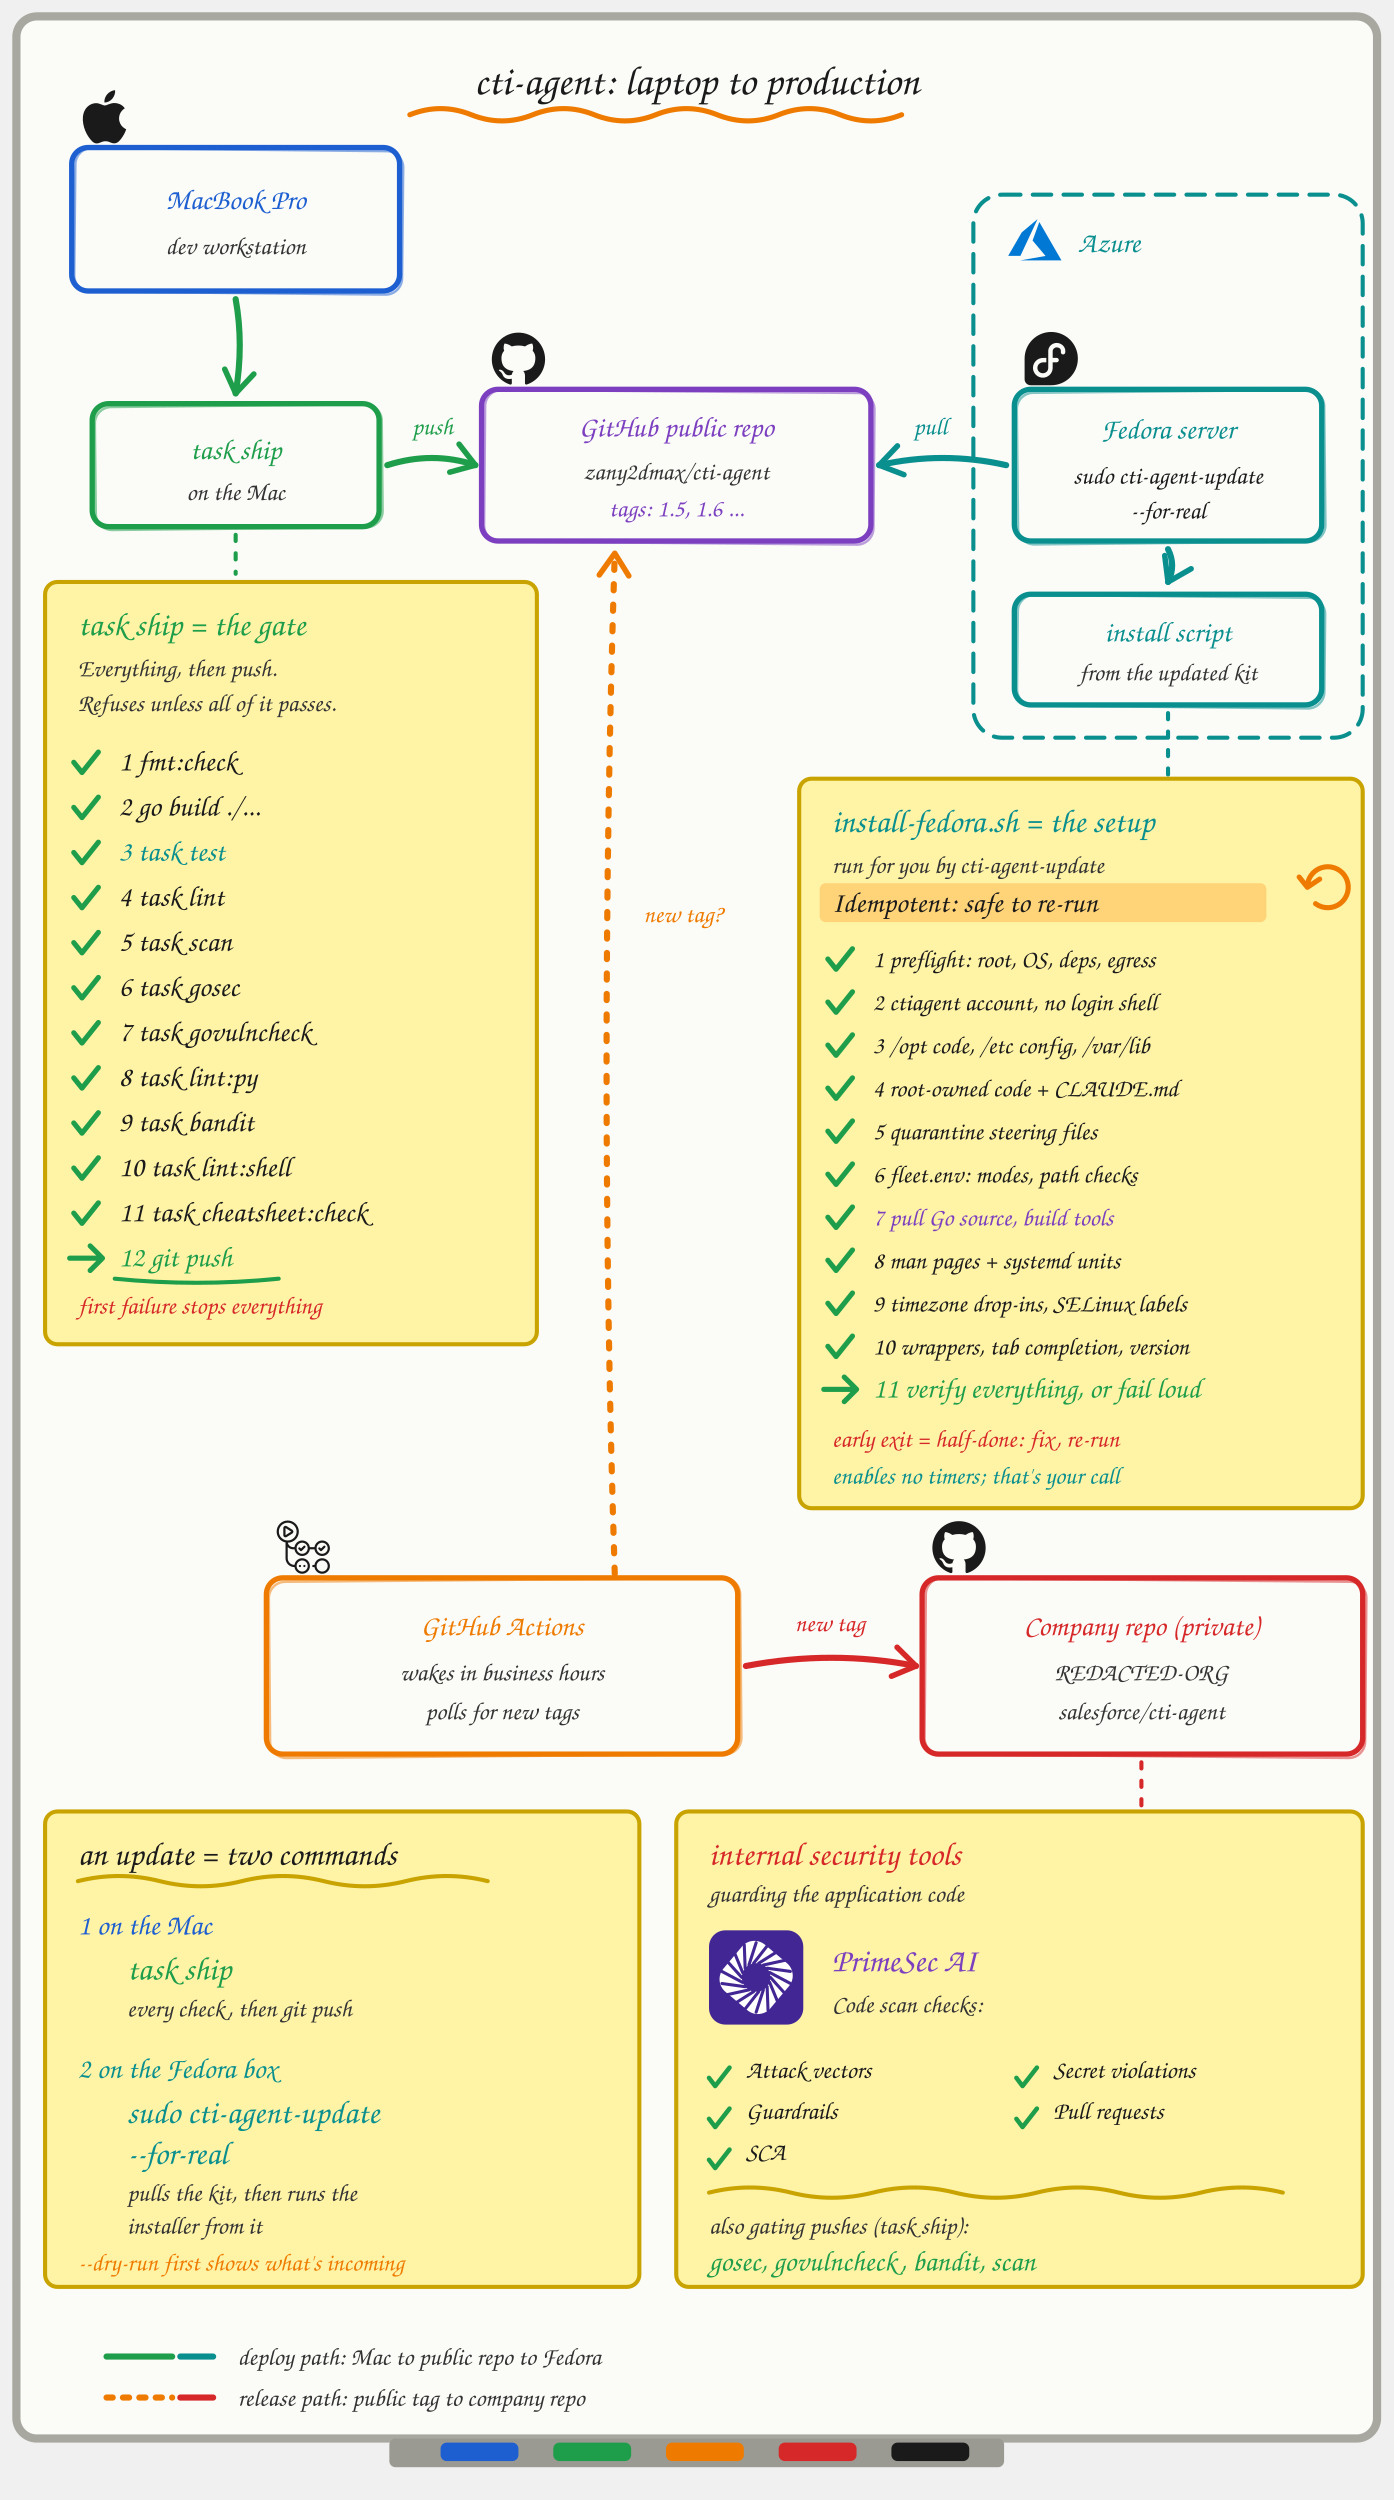
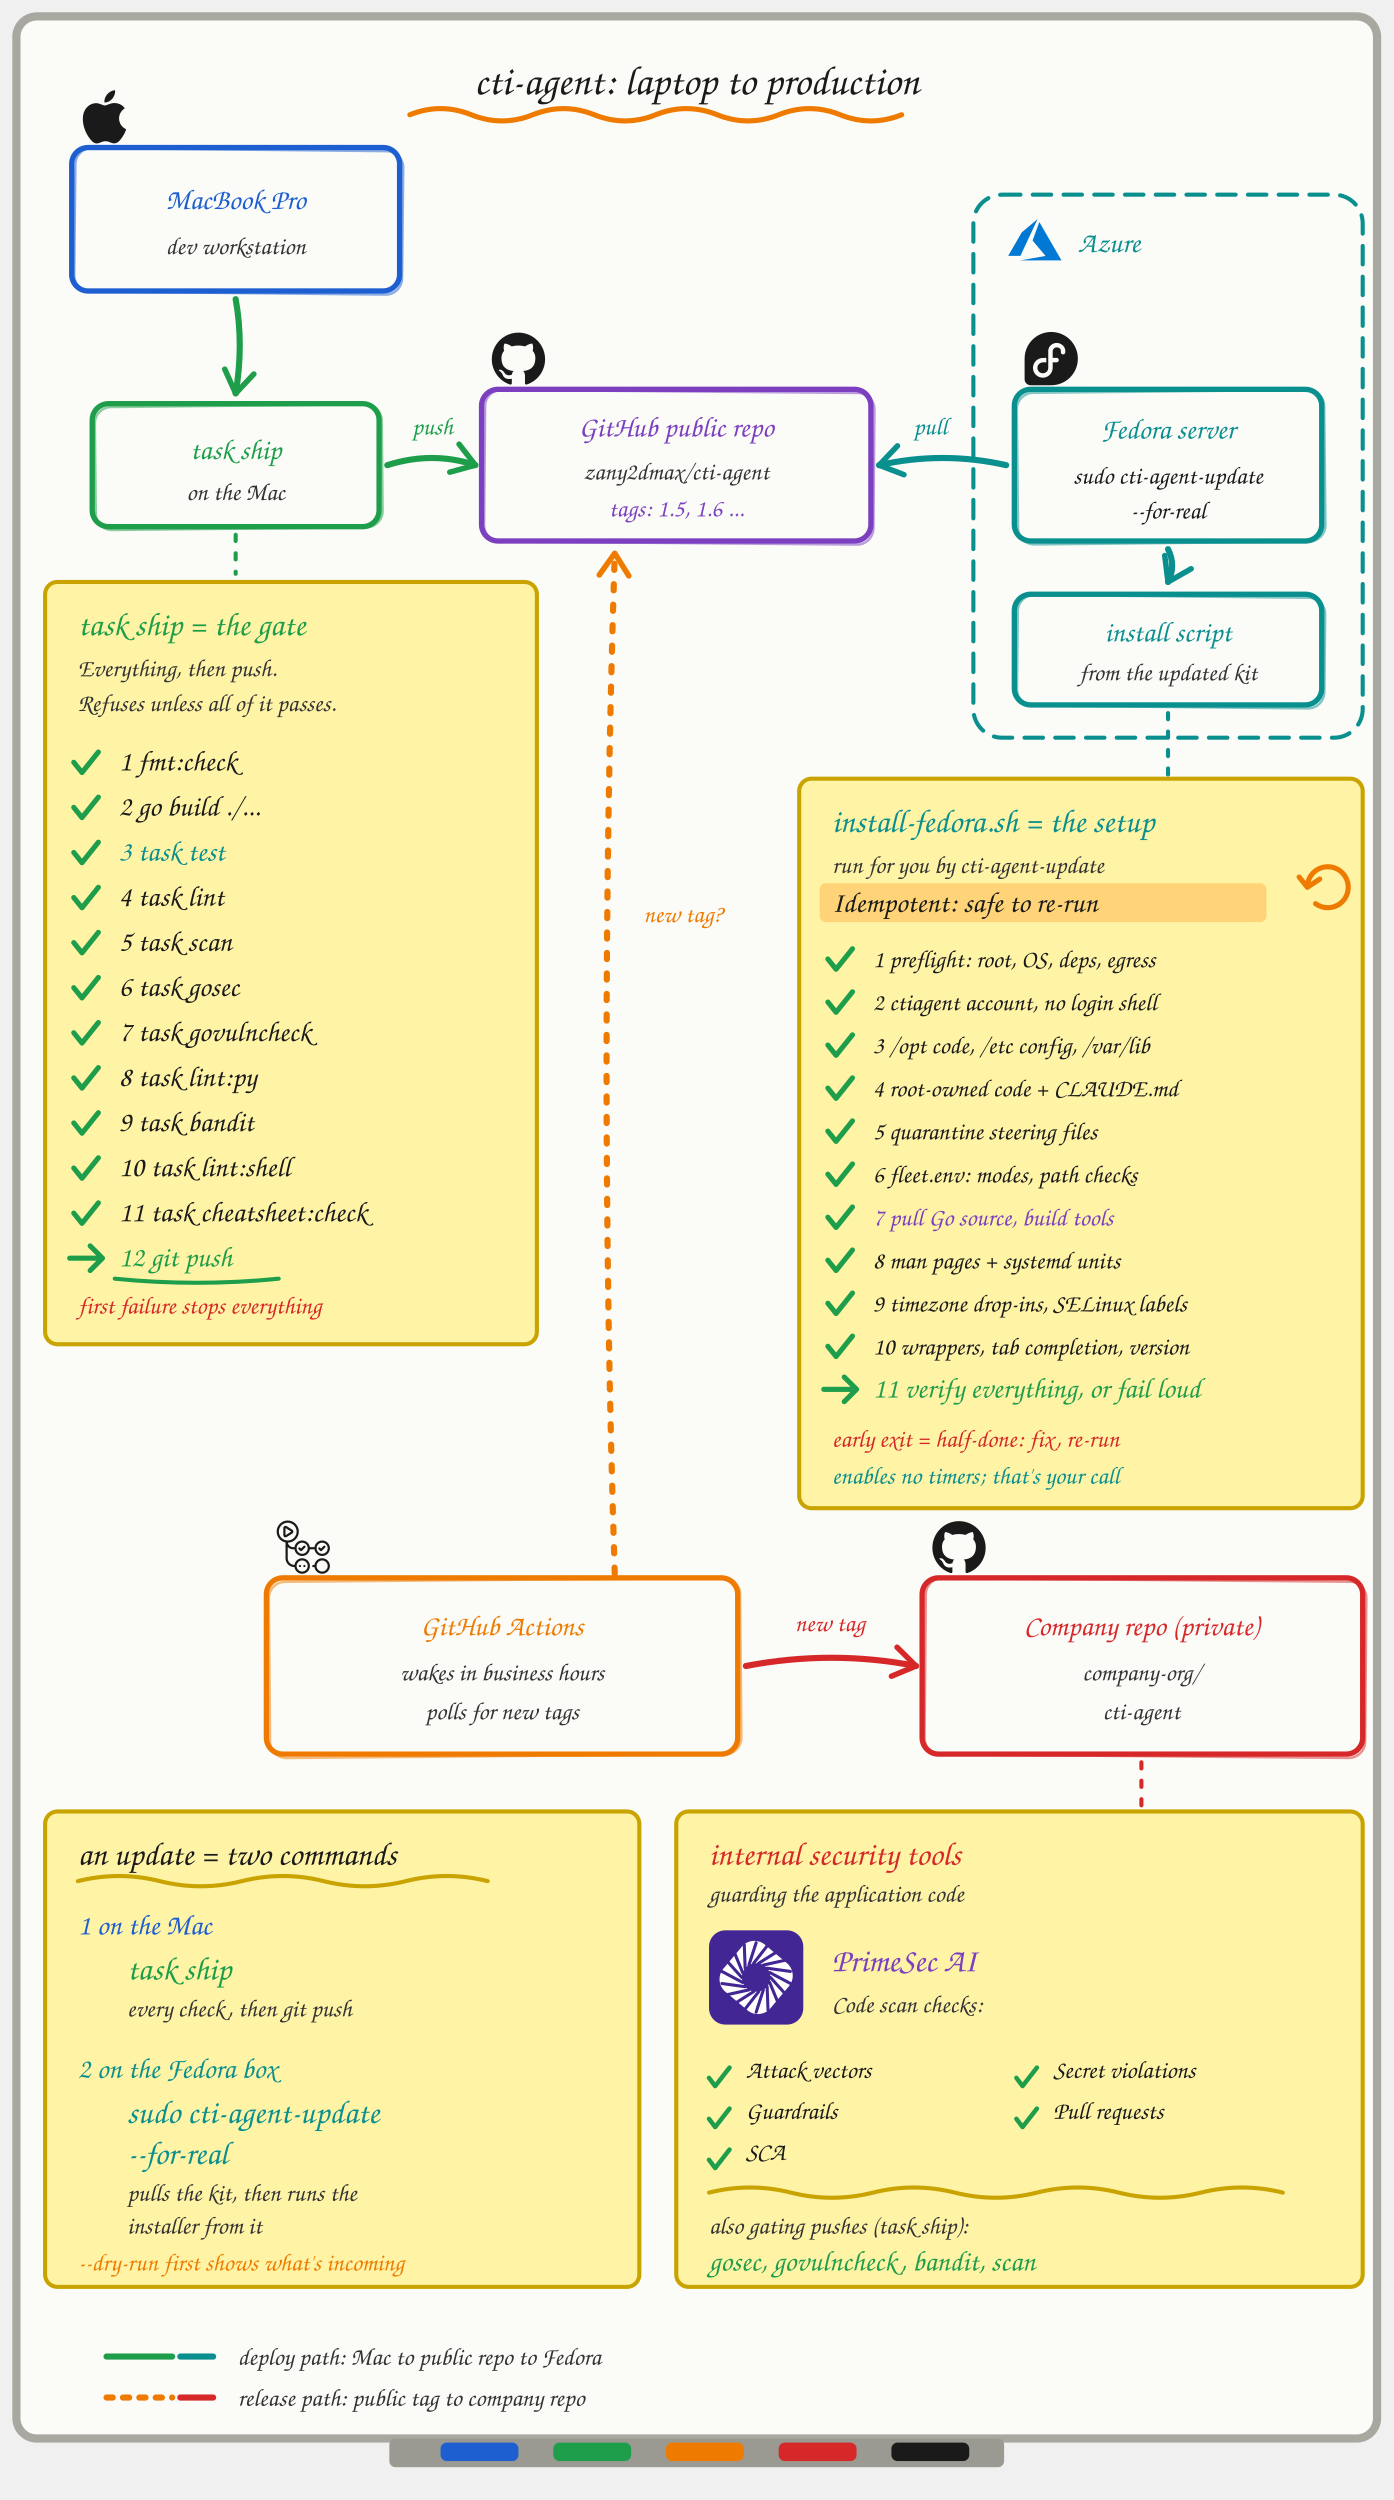
<svg xmlns="http://www.w3.org/2000/svg" width="680" height="1220" viewBox="0 0 680 1220" role="img" aria-labelledby="flow-title flow-desc">
  <style>
.hw{font-family:'Marker Felt','Segoe Print','Bradley Hand','Comic Sans MS','Chalkboard SE',cursive}
.t{font-size:14px}
.th{font-size:14px;font-weight:500}
.ts{font-size:12px}
</style>
  <defs>
    <marker id="ag" viewBox="0 0 10 10" refX="8" refY="5" markerWidth="6" markerHeight="6" orient="auto">
      <path d="M2 1L8 5L2 9" fill="none" stroke="#1E9E4A" stroke-width="1.5" stroke-linecap="round" stroke-linejoin="round" />
    </marker>
    <marker id="at" viewBox="0 0 10 10" refX="8" refY="5" markerWidth="6" markerHeight="6" orient="auto">
      <path d="M2 1L8 5L2 9" fill="none" stroke="#0A8F8F" stroke-width="1.5" stroke-linecap="round" stroke-linejoin="round" />
    </marker>
    <marker id="ao" viewBox="0 0 10 10" refX="8" refY="5" markerWidth="6" markerHeight="6" orient="auto">
      <path d="M2 1L8 5L2 9" fill="none" stroke="#EE7B00" stroke-width="1.5" stroke-linecap="round" stroke-linejoin="round" />
    </marker>
    <marker id="ar" viewBox="0 0 10 10" refX="8" refY="5" markerWidth="6" markerHeight="6" orient="auto">
      <path d="M2 1L8 5L2 9" fill="none" stroke="#D62828" stroke-width="1.5" stroke-linecap="round" stroke-linejoin="round" />
    </marker>
  </defs>
  <rect x="8" y="8" width="664" height="1182" rx="10" fill="#FBFBF8" stroke="#A8A8A0" stroke-width="4" />
  <rect x="190" y="1190" width="300" height="14" rx="3" fill="#9A9A92" />
  <rect x="215" y="1192" width="38" height="9" rx="3" fill="#1D5FD0" />
  <rect x="270" y="1192" width="38" height="9" rx="3" fill="#1E9E4A" />
  <rect x="325" y="1192" width="38" height="9" rx="3" fill="#EE7B00" />
  <rect x="380" y="1192" width="38" height="9" rx="3" fill="#D62828" />
  <rect x="435" y="1192" width="38" height="9" rx="3" fill="#1A1A1A" />
  <text class="th hw" x="340" y="46" text-anchor="middle" style="fill:#1A1A1A;font-size:20px">cti-agent: laptop to production</text>
  <path d="M200 56 q15 -6 30 0 t30 0 t30 0 t30 0 t30 0 t30 0 t30 0 t30 0" fill="none" stroke="#EE7B00" stroke-width="2.5" stroke-linecap="round" />
  <g transform="translate(38,44) scale(1.0833)" fill="#1A1A1A">
    <path d="M12.152 6.896c-.948 0-2.415-1.078-3.96-1.04-2.04.027-3.91 1.183-4.961 3.014-2.117 3.675-.546 9.103 1.519 12.09 1.013 1.454 2.208 3.09 3.792 3.039 1.52-.065 2.09-.987 3.935-.987 1.831 0 2.35.987 3.96.948 1.637-.026 2.676-1.48 3.676-2.948 1.156-1.688 1.636-3.325 1.662-3.415-.039-.013-3.182-1.221-3.22-4.857-.026-3.04 2.48-4.494 2.597-4.559-1.429-2.09-3.623-2.324-4.39-2.376-2-.156-3.675 1.09-4.61 1.09zM15.53 3.83c.843-1.012 1.4-2.427 1.245-3.83-1.207.052-2.662.805-3.532 1.818-.78.896-1.454 2.338-1.273 3.714 1.338.104 2.715-.688 3.559-1.701" />
  </g>
  <rect x="35" y="72" width="160" height="70" rx="8" fill="none" stroke="#1D5FD0" stroke-width="2.6" />
  <rect x="36.5" y="73" width="160" height="70" rx="8" fill="none" stroke="#1D5FD0" stroke-width="1.2" opacity="0.5" transform="rotate(0.6 115 107)" />
  <text class="th hw" x="115" y="102" text-anchor="middle" style="fill:#1D5FD0">MacBook Pro</text>
  <text class="ts hw" x="115" y="124" text-anchor="middle" style="fill:#333">dev workstation</text>
  <path d="M115 146 Q119 168 115 192" fill="none" stroke="#1E9E4A" stroke-width="3" stroke-linecap="round" marker-end="url(#ag)" />
  <rect x="45" y="197" width="140" height="60" rx="8" fill="none" stroke="#1E9E4A" stroke-width="2.6" />
  <rect x="46.5" y="198" width="140" height="60" rx="8" fill="none" stroke="#1E9E4A" stroke-width="1.2" opacity="0.5" transform="rotate(-0.6 115 227)" />
  <text class="th hw" x="115" y="224" text-anchor="middle" style="fill:#1E9E4A">task ship</text>
  <text class="ts hw" x="115" y="244" text-anchor="middle" style="fill:#333">on the Mac</text>
  <path d="M115 261 L115 280" fill="none" stroke="#1E9E4A" stroke-width="2" stroke-linecap="round" stroke-dasharray="3 6" />
  <rect x="22" y="284" width="240" height="372" rx="6" fill="#FFF3A6" stroke="#C9A400" stroke-width="2" />
  <text class="th hw" x="38" y="310" style="fill:#1E9E4A;font-size:16px">task ship = the gate</text>
  <text class="ts hw" x="38" y="330" style="fill:#333">Everything, then push.</text>
  <text class="ts hw" x="38" y="347" style="fill:#333">Refuses unless all of it passes.</text>
  <path d="M36 372 l4 5 l8 -10" fill="none" stroke="#1E9E4A" stroke-width="2.5" stroke-linecap="round" stroke-linejoin="round" />
  <text class="t hw" x="58" y="376" style="fill:#1A1A1A">1  fmt:check</text>
  <path d="M36 394 l4 5 l8 -10" fill="none" stroke="#1E9E4A" stroke-width="2.5" stroke-linecap="round" stroke-linejoin="round" />
  <text class="t hw" x="58" y="398" style="fill:#1A1A1A">2  go build ./...</text>
  <path d="M36 416 l4 5 l8 -10" fill="none" stroke="#1E9E4A" stroke-width="2.5" stroke-linecap="round" stroke-linejoin="round" />
  <text class="t hw" x="58" y="420" style="fill:#0A8F8F">3  task test</text>
  <path d="M36 438 l4 5 l8 -10" fill="none" stroke="#1E9E4A" stroke-width="2.5" stroke-linecap="round" stroke-linejoin="round" />
  <text class="t hw" x="58" y="442" style="fill:#1A1A1A">4  task lint</text>
  <path d="M36 460 l4 5 l8 -10" fill="none" stroke="#1E9E4A" stroke-width="2.5" stroke-linecap="round" stroke-linejoin="round" />
  <text class="t hw" x="58" y="464" style="fill:#1A1A1A">5  task scan</text>
  <path d="M36 482 l4 5 l8 -10" fill="none" stroke="#1E9E4A" stroke-width="2.5" stroke-linecap="round" stroke-linejoin="round" />
  <text class="t hw" x="58" y="486" style="fill:#1A1A1A">6  task gosec</text>
  <path d="M36 504 l4 5 l8 -10" fill="none" stroke="#1E9E4A" stroke-width="2.5" stroke-linecap="round" stroke-linejoin="round" />
  <text class="t hw" x="58" y="508" style="fill:#1A1A1A">7  task govulncheck</text>
  <path d="M36 526 l4 5 l8 -10" fill="none" stroke="#1E9E4A" stroke-width="2.5" stroke-linecap="round" stroke-linejoin="round" />
  <text class="t hw" x="58" y="530" style="fill:#1A1A1A">8  task lint:py</text>
  <path d="M36 548 l4 5 l8 -10" fill="none" stroke="#1E9E4A" stroke-width="2.5" stroke-linecap="round" stroke-linejoin="round" />
  <text class="t hw" x="58" y="552" style="fill:#1A1A1A">9  task bandit</text>
  <path d="M36 570 l4 5 l8 -10" fill="none" stroke="#1E9E4A" stroke-width="2.5" stroke-linecap="round" stroke-linejoin="round" />
  <text class="t hw" x="58" y="574" style="fill:#1A1A1A">10 task lint:shell</text>
  <path d="M36 592 l4 5 l8 -10" fill="none" stroke="#1E9E4A" stroke-width="2.5" stroke-linecap="round" stroke-linejoin="round" />
  <text class="t hw" x="58" y="596" style="fill:#1A1A1A">11 task cheatsheet:check</text>
  <path d="M34 614 L50 614 M44 608 L50 614 L44 620" fill="none" stroke="#1E9E4A" stroke-width="2.5" stroke-linecap="round" stroke-linejoin="round" />
  <text class="th hw" x="58" y="618" style="fill:#1E9E4A">12 git push</text>
  <path d="M56 624 q40 4 80 0" fill="none" stroke="#1E9E4A" stroke-width="2" stroke-linecap="round" />
  <text class="ts hw" x="38" y="641" style="fill:#D62828">first failure stops everything</text>
  <path d="M189 227 Q211 220 232 227" fill="none" stroke="#1E9E4A" stroke-width="3" stroke-linecap="round" marker-end="url(#ag)" />
  <text class="ts hw" x="211" y="212" text-anchor="middle" style="fill:#1E9E4A">push</text>
  <g transform="translate(240,162) scale(1.0833)" fill="#1A1A1A">
    <path d="M12 .297c-6.63 0-12 5.373-12 12 0 5.303 3.438 9.8 8.205 11.385.6.113.82-.258.82-.577 0-.285-.01-1.04-.015-2.04-3.338.724-4.042-1.61-4.042-1.61C4.422 18.07 3.633 17.7 3.633 17.7c-1.087-.744.084-.729.084-.729 1.205.084 1.838 1.236 1.838 1.236 1.07 1.835 2.809 1.305 3.495.998.108-.776.417-1.305.76-1.605-2.665-.3-5.466-1.332-5.466-5.93 0-1.31.465-2.38 1.235-3.22-.135-.303-.54-1.523.105-3.176 0 0 1.005-.322 3.3 1.23.96-.267 1.98-.399 3-.405 1.02.006 2.04.138 3 .405 2.28-1.552 3.285-1.23 3.285-1.23.645 1.653.24 2.873.12 3.176.765.84 1.23 1.91 1.23 3.22 0 4.61-2.805 5.625-5.475 5.92.42.36.81 1.096.81 2.22 0 1.606-.015 2.896-.015 3.286 0 .315.21.69.825.57C20.565 22.092 24 17.592 24 12.297c0-6.627-5.373-12-12-12" />
  </g>
  <rect x="235" y="190" width="190" height="74" rx="8" fill="none" stroke="#7B3FBF" stroke-width="2.6" />
  <rect x="236.5" y="191" width="190" height="74" rx="8" fill="none" stroke="#7B3FBF" stroke-width="1.2" opacity="0.5" transform="rotate(0.5 330 227)" />
  <text class="th hw" x="330" y="213" text-anchor="middle" style="fill:#7B3FBF">GitHub public repo</text>
  <text class="ts hw" x="330" y="234" text-anchor="middle" style="fill:#333">zany2dmax/cti-agent</text>
  <text class="ts hw" x="330" y="252" text-anchor="middle" style="fill:#7B3FBF">tags: 1.5, 1.6 ...</text>
  <path d="M491 227 Q460 220 429 227" fill="none" stroke="#0A8F8F" stroke-width="3" stroke-linecap="round" marker-end="url(#at)" />
  <text class="ts hw" x="454" y="212" text-anchor="middle" style="fill:#0A8F8F">pull</text>
  <rect x="475" y="95" width="190" height="265" rx="14" fill="none" stroke="#0A8F8F" stroke-width="2" stroke-dasharray="9 6" stroke-linecap="round" />
  <path transform="translate(492,104) scale(1.083)" d="M5.483 21.3H24L14.025 4.013l-3.038 8.347 5.836 6.938L5.483 21.3zM13.23 2.7L6.105 8.677 0 19.253h5.505v.014L13.23 2.7z" fill="#0078D4" />
  <text class="th hw" x="526" y="123" style="fill:#0A8F8F">Azure</text>
  <g transform="translate(500,162) scale(1.0833)" fill="#1A1A1A">
    <path d="M12.001 0C5.376 0 .008 5.369.004 11.992H.002v9.287h.002A2.726 2.726 0 0 0 2.73 24h9.275c6.626-.004 11.993-5.372 11.993-11.997C23.998 5.375 18.628 0 12 0zm2.431 4.94c2.015 0 3.917 1.543 3.917 3.671 0 .197.001.395-.03.619a1 1 0 0 1-1.137.893 1 1 0 0 1-.842-1.175 3 3 0 0 0 .013-.337c0-1.207-.987-1.672-1.92-1.672-.934 0-1.775.784-1.777 1.672.016 1.027 0 2.046 0 3.07l1.732-.012c1.352-.028 1.368 2.009.016 1.998l-1.748.013c-.004.826.006.677.002 1.093 0 0 .015 1.01-.016 1.776-.209 2.25-2.124 4.046-4.424 4.046-2.438 0-4.448-1.993-4.448-4.437.073-2.515 2.078-4.492 4.603-4.469l1.409-.01v1.996l-1.409.013h-.007c-1.388.04-2.577.984-2.6 2.47a2.44 2.44 0 0 0 2.452 2.439c1.356 0 2.441-.987 2.441-2.437l-.001-7.557c0-.14.005-.252.02-.407.23-1.848 1.883-3.256 3.754-3.256" />
  </g>
  <rect x="495" y="190" width="150" height="74" rx="8" fill="none" stroke="#0A8F8F" stroke-width="2.6" />
  <rect x="496.5" y="191" width="150" height="74" rx="8" fill="none" stroke="#0A8F8F" stroke-width="1.2" opacity="0.5" transform="rotate(-0.6 570 227)" />
  <text class="th hw" x="570" y="214" text-anchor="middle" style="fill:#0A8F8F">Fedora server</text>
  <text class="ts hw" x="570" y="236" text-anchor="middle" style="fill:#1A1A1A">sudo cti-agent-update</text>
  <text class="ts hw" x="570" y="253" text-anchor="middle" style="fill:#1A1A1A">--for-real</text>
  <path d="M570 268 Q574 276 570 284" fill="none" stroke="#0A8F8F" stroke-width="3" stroke-linecap="round" marker-end="url(#at)" />
  <rect x="495" y="290" width="150" height="54" rx="8" fill="none" stroke="#0A8F8F" stroke-width="2.6" />
  <rect x="496.5" y="291" width="150" height="54" rx="8" fill="none" stroke="#0A8F8F" stroke-width="1.2" opacity="0.5" transform="rotate(0.6 570 317)" />
  <text class="th hw" x="570" y="313" text-anchor="middle" style="fill:#0A8F8F">install script</text>
  <text class="ts hw" x="570" y="332" text-anchor="middle" style="fill:#333">from the updated kit</text>
  <path d="M570 348 L570 378" fill="none" stroke="#0A8F8F" stroke-width="2" stroke-linecap="round" stroke-dasharray="3 6" />
  <rect x="390" y="380" width="275" height="356" rx="6" fill="#FFF3A6" stroke="#C9A400" stroke-width="2" />
  <text class="th hw" x="406" y="406" style="fill:#0A8F8F;font-size:16px">install-fedora.sh = the setup</text>
  <text class="ts hw" x="406" y="426" style="fill:#333">run for you by cti-agent-update</text>
  <rect x="400" y="431" width="218" height="19" rx="3" fill="#FFB347" opacity="0.5" />
  <text class="th hw" x="406" y="445" style="fill:#1A1A1A">Idempotent: safe to re-run</text>
  <path d="M642 441 a10 10 0 1 0 -4 -9 M634 428 l4 5 l6 -4" fill="none" stroke="#EE7B00" stroke-width="2.5" stroke-linecap="round" stroke-linejoin="round" />
  <path d="M404 468 l4 5 l8 -10" fill="none" stroke="#1E9E4A" stroke-width="2.5" stroke-linecap="round" stroke-linejoin="round" />
  <text class="ts hw" x="426" y="472" style="fill:#1A1A1A">1  preflight: root, OS, deps, egress</text>
  <path d="M404 489 l4 5 l8 -10" fill="none" stroke="#1E9E4A" stroke-width="2.5" stroke-linecap="round" stroke-linejoin="round" />
  <text class="ts hw" x="426" y="493" style="fill:#1A1A1A">2  ctiagent account, no login shell</text>
  <path d="M404 510 l4 5 l8 -10" fill="none" stroke="#1E9E4A" stroke-width="2.5" stroke-linecap="round" stroke-linejoin="round" />
  <text class="ts hw" x="426" y="514" style="fill:#1A1A1A">3  /opt code, /etc config, /var/lib</text>
  <path d="M404 531 l4 5 l8 -10" fill="none" stroke="#1E9E4A" stroke-width="2.5" stroke-linecap="round" stroke-linejoin="round" />
  <text class="ts hw" x="426" y="535" style="fill:#1A1A1A">4  root-owned code + CLAUDE.md</text>
  <path d="M404 552 l4 5 l8 -10" fill="none" stroke="#1E9E4A" stroke-width="2.5" stroke-linecap="round" stroke-linejoin="round" />
  <text class="ts hw" x="426" y="556" style="fill:#1A1A1A">5  quarantine steering files</text>
  <path d="M404 573 l4 5 l8 -10" fill="none" stroke="#1E9E4A" stroke-width="2.5" stroke-linecap="round" stroke-linejoin="round" />
  <text class="ts hw" x="426" y="577" style="fill:#1A1A1A">6  fleet.env: modes, path checks</text>
  <path d="M404 594 l4 5 l8 -10" fill="none" stroke="#1E9E4A" stroke-width="2.5" stroke-linecap="round" stroke-linejoin="round" />
  <text class="ts hw" x="426" y="598" style="fill:#7B3FBF">7  pull Go source, build tools</text>
  <path d="M404 615 l4 5 l8 -10" fill="none" stroke="#1E9E4A" stroke-width="2.5" stroke-linecap="round" stroke-linejoin="round" />
  <text class="ts hw" x="426" y="619" style="fill:#1A1A1A">8  man pages + systemd units</text>
  <path d="M404 636 l4 5 l8 -10" fill="none" stroke="#1E9E4A" stroke-width="2.5" stroke-linecap="round" stroke-linejoin="round" />
  <text class="ts hw" x="426" y="640" style="fill:#1A1A1A">9  timezone drop-ins, SELinux labels</text>
  <path d="M404 657 l4 5 l8 -10" fill="none" stroke="#1E9E4A" stroke-width="2.5" stroke-linecap="round" stroke-linejoin="round" />
  <text class="ts hw" x="426" y="661" style="fill:#1A1A1A">10 wrappers, tab completion, version</text>
  <path d="M402 678 L418 678 M412 672 L418 678 L412 684" fill="none" stroke="#1E9E4A" stroke-width="2.5" stroke-linecap="round" stroke-linejoin="round" />
  <text class="th hw" x="426" y="682" style="fill:#1E9E4A">11 verify everything, or fail loud</text>
  <text class="ts hw" x="406" y="706" style="fill:#D62828">early exit = half-done: fix, re-run</text>
  <text class="ts hw" x="406" y="724" style="fill:#0A8F8F">enables no timers; that's your call</text>
  <path d="M300 768 Q292 520 300 270" fill="none" stroke="#EE7B00" stroke-width="3" stroke-linecap="round" stroke-dasharray="3 7" marker-end="url(#ao)" />
  <text class="ts hw" x="314" y="450" style="fill:#EE7B00">new tag?</text>
  <g transform="translate(135,742) scale(1.0833)" fill="#1A1A1A">
    <path d="M10.984 13.836a.5.5 0 0 1-.353-.146l-.745-.743a.5.5 0 1 1 .706-.708l.392.391 1.181-1.18a.5.5 0 0 1 .708.707l-1.535 1.533a.5.5 0 0 1-.354.146m9.353-.147 1.534-1.532a.5.5 0 0 0-.707-.707l-1.181 1.18-.392-.391a.5.5 0 1 0-.706.708l.746.743a.497.497 0 0 0 .706-.001M4.527 7.452l2.557-1.585A1 1 0 0 0 7.09 4.17L4.533 2.56A1 1 0 0 0 3 3.406v3.196a1.001 1.001 0 0 0 1.527.85m2.03-2.436L4 6.602V3.406zM24 12.5c0 1.93-1.57 3.5-3.5 3.5a3.5 3.5 0 0 1-3.46-3h-2.08a3.5 3.5 0 0 1-3.46 3 3.5 3.5 0 0 1-3.46-3h-.558c-.972 0-1.85-.399-2.482-1.042V17c0 1.654 1.346 3 3 3h.04c.244-1.693 1.7-3 3.46-3 1.93 0 3.5 1.57 3.5 3.5S13.43 24 11.5 24a3.5 3.5 0 0 1-3.46-3H8c-2.206 0-4-1.794-4-4V9.899A5.01 5.01 0 0 1 0 5c0-2.757 2.243-5 5-5s5 2.243 5 5a5.005 5.005 0 0 1-4.952 4.998A2.48 2.48 0 0 0 7.482 12h.558c.244-1.693 1.7-3 3.46-3a3.5 3.5 0 0 1 3.46 3h2.08a3.5 3.5 0 0 1 3.46-3c1.93 0 3.5 1.57 3.5 3.5m-15 8c0 1.378 1.122 2.5 2.5 2.5s2.5-1.122 2.5-2.5-1.122-2.5-2.5-2.5S9 19.122 9 20.5M5 9c2.206 0 4-1.794 4-4S7.206 1 5 1 1 2.794 1 5s1.794 4 4 4m9 3.5c0-1.378-1.122-2.5-2.5-2.5S9 11.122 9 12.5s1.122 2.5 2.5 2.5 2.5-1.122 2.5-2.5m9 0c0-1.378-1.122-2.5-2.5-2.5S18 11.122 18 12.5s1.122 2.5 2.5 2.5 2.5-1.122 2.5-2.5m-13 8a.5.5 0 1 0 1 0 .5.5 0 0 0-1 0m2 0a.5.5 0 1 0 1 0 .5.5 0 0 0-1 0m12 0c0 1.93-1.57 3.5-3.5 3.5a3.5 3.5 0 0 1-3.46-3.002q-.01.003-.021.005l-.506.017h-.017a.5.5 0 0 1-.016-.999l.506-.017c.018-.002.035.006.052.007A3.5 3.5 0 0 1 20.5 17c1.93 0 3.5 1.57 3.5 3.5m-1 0c0-1.378-1.122-2.5-2.5-2.5S18 19.122 18 20.5s1.122 2.5 2.5 2.5 2.5-1.122 2.5-2.5" />
  </g>
  <rect x="130" y="770" width="230" height="86" rx="8" fill="none" stroke="#EE7B00" stroke-width="2.6" />
  <rect x="131.5" y="771" width="230" height="86" rx="8" fill="none" stroke="#EE7B00" stroke-width="1.2" opacity="0.5" transform="rotate(-0.5 245 813)" />
  <text class="th hw" x="245" y="798" text-anchor="middle" style="fill:#EE7B00">GitHub Actions</text>
  <text class="ts hw" x="245" y="820" text-anchor="middle" style="fill:#333">wakes in business hours</text>
  <text class="ts hw" x="245" y="839" text-anchor="middle" style="fill:#333">polls for new tags</text>
  <path d="M364 813 Q406 805 447 813" fill="none" stroke="#D62828" stroke-width="3" stroke-linecap="round" marker-end="url(#ar)" />
  <text class="ts hw" x="405" y="796" text-anchor="middle" style="fill:#D62828">new tag</text>
  <g transform="translate(455,742) scale(1.0833)" fill="#1A1A1A">
    <path d="M12 .297c-6.63 0-12 5.373-12 12 0 5.303 3.438 9.8 8.205 11.385.6.113.82-.258.82-.577 0-.285-.01-1.04-.015-2.04-3.338.724-4.042-1.61-4.042-1.61C4.422 18.07 3.633 17.7 3.633 17.7c-1.087-.744.084-.729.084-.729 1.205.084 1.838 1.236 1.838 1.236 1.07 1.835 2.809 1.305 3.495.998.108-.776.417-1.305.76-1.605-2.665-.3-5.466-1.332-5.466-5.93 0-1.31.465-2.38 1.235-3.22-.135-.303-.54-1.523.105-3.176 0 0 1.005-.322 3.3 1.23.96-.267 1.98-.399 3-.405 1.02.006 2.04.138 3 .405 2.28-1.552 3.285-1.23 3.285-1.23.645 1.653.24 2.873.12 3.176.765.84 1.23 1.91 1.23 3.22 0 4.61-2.805 5.625-5.475 5.92.42.36.81 1.096.81 2.22 0 1.606-.015 2.896-.015 3.286 0 .315.21.69.825.57C20.565 22.092 24 17.592 24 12.297c0-6.627-5.373-12-12-12" />
  </g>
  <rect x="450" y="770" width="215" height="86" rx="8" fill="none" stroke="#D62828" stroke-width="2.6" />
  <rect x="451.5" y="771" width="215" height="86" rx="8" fill="none" stroke="#D62828" stroke-width="1.2" opacity="0.5" transform="rotate(0.5 557 813)" />
  <text class="th hw" x="557" y="798" text-anchor="middle" style="fill:#D62828">Company repo (private)</text>
-   <text class="ts hw" x="557" y="820" text-anchor="middle" style="fill:#333">REDACTED-ORG</text>
-   <text class="ts hw" x="557" y="839" text-anchor="middle" style="fill:#333">salesforce/cti-agent</text>
+   <text class="ts hw" x="557" y="820" text-anchor="middle" style="fill:#333">company-org/</text>
+   <text class="ts hw" x="557" y="839" text-anchor="middle" style="fill:#333">cti-agent</text>
  <path d="M557 860 L557 882" fill="none" stroke="#D62828" stroke-width="2" stroke-linecap="round" stroke-dasharray="3 6" />
  <rect x="330" y="884" width="335" height="232" rx="6" fill="#FFF3A6" stroke="#C9A400" stroke-width="2" />
  <text class="th hw" x="346" y="910" style="fill:#D62828;font-size:16px">internal security tools</text>
  <text class="ts hw" x="346" y="928" style="fill:#333">guarding the application code</text>
  <g transform="translate(346,942)">
    <rect x="0" y="0" width="46" height="46" rx="8" fill="#422694" />
    <g transform="translate(23,23) rotate(40)">
      <rect x="-15" y="-15" width="30" height="30" rx="8" fill="#FFFFFF" />
      <circle cx="0" cy="0" r="7" fill="#422694" />
      <g stroke="#422694" stroke-width="1.5" stroke-linecap="round" fill="none">
        <path d="M7 0 L14.7 8.5 M6.6 2.4 L10.9 13 M5.4 4.5 L5.8 16 M3.5 6.1 L0 17 M1.2 6.9 L-5.8 16 M-1.2 6.9 L-10.9 13 M-3.5 6.1 L-14.7 8.5 M-5.4 4.5 L-16.7 2.9 M-6.6 2.4 L-16.7 -2.9 M-7 0 L-14.7 -8.5 M-6.6 -2.4 L-10.9 -13 M-5.4 -4.5 L-5.8 -16 M-3.5 -6.1 L0 -17 M-1.2 -6.9 L5.8 -16 M1.2 -6.9 L10.9 -13 M3.5 -6.1 L14.7 -8.5 M5.4 -4.5 L16.7 -2.9 M6.6 -2.4 L16.7 2.9" />
      </g>
    </g>
  </g>
  <text class="th hw" x="406" y="962" style="fill:#7B3FBF;font-size:16px">PrimeSec AI</text>
  <text class="ts hw" x="406" y="982" style="fill:#333">Code scan checks:</text>
  <path d="M346 1014 l3 4 l7 -9" fill="none" stroke="#1E9E4A" stroke-width="2.2" stroke-linecap="round" stroke-linejoin="round" />
  <text class="ts hw" x="364" y="1014" style="fill:#1A1A1A">Attack vectors</text>
  <path d="M346 1034 l3 4 l7 -9" fill="none" stroke="#1E9E4A" stroke-width="2.2" stroke-linecap="round" stroke-linejoin="round" />
  <text class="ts hw" x="364" y="1034" style="fill:#1A1A1A">Guardrails</text>
  <path d="M346 1054 l3 4 l7 -9" fill="none" stroke="#1E9E4A" stroke-width="2.2" stroke-linecap="round" stroke-linejoin="round" />
  <text class="ts hw" x="364" y="1054" style="fill:#1A1A1A">SCA</text>
  <path d="M496 1014 l3 4 l7 -9" fill="none" stroke="#1E9E4A" stroke-width="2.2" stroke-linecap="round" stroke-linejoin="round" />
  <text class="ts hw" x="514" y="1014" style="fill:#1A1A1A">Secret violations</text>
  <path d="M496 1034 l3 4 l7 -9" fill="none" stroke="#1E9E4A" stroke-width="2.2" stroke-linecap="round" stroke-linejoin="round" />
  <text class="ts hw" x="514" y="1034" style="fill:#1A1A1A">Pull requests</text>
  <path d="M346 1070 q20 -5 40 0 t40 0 t40 0 t40 0 t40 0 t40 0 t40 0" fill="none" stroke="#C9A400" stroke-width="2" stroke-linecap="round" />
  <text class="ts hw" x="346" y="1090" style="fill:#333">also gating pushes (task ship):</text>
  <text class="th hw" x="346" y="1108" style="fill:#1E9E4A">gosec, govulncheck, bandit, scan</text>
  <rect x="22" y="884" width="290" height="232" rx="6" fill="#FFF3A6" stroke="#C9A400" stroke-width="2" />
  <text class="th hw" x="38" y="910" style="fill:#1A1A1A;font-size:16px">an update = two commands</text>
  <path d="M38 918 q20 -5 40 0 t40 0 t40 0 t40 0 t40 0" fill="none" stroke="#C9A400" stroke-width="2" stroke-linecap="round" />
  <text class="th hw" x="38" y="944" style="fill:#1D5FD0">1  on the Mac</text>
  <text class="th hw" x="62" y="966" style="fill:#1E9E4A;font-size:16px">task ship</text>
  <text class="ts hw" x="62" y="984" style="fill:#333">every check, then git push</text>
  <text class="th hw" x="38" y="1014" style="fill:#0A8F8F">2  on the Fedora box</text>
  <text class="th hw" x="62" y="1036" style="fill:#0A8F8F;font-size:16px">sudo cti-agent-update</text>
  <text class="th hw" x="62" y="1056" style="fill:#0A8F8F;font-size:16px">--for-real</text>
  <text class="ts hw" x="62" y="1074" style="fill:#333">pulls the kit, then runs the</text>
  <text class="ts hw" x="62" y="1090" style="fill:#333">installer from it</text>
  <text class="ts hw" x="38" y="1108" style="fill:#EE7B00">--dry-run first shows what's incoming</text>
  <path d="M52 1150 L84 1150" stroke="#1E9E4A" stroke-width="3" stroke-linecap="round" />
  <path d="M88 1150 L104 1150" stroke="#0A8F8F" stroke-width="3" stroke-linecap="round" />
  <text class="ts hw" x="116" y="1154" style="fill:#333">deploy path: Mac to public repo to Fedora</text>
  <path d="M52 1170 L84 1170" stroke="#EE7B00" stroke-width="3" stroke-linecap="round" stroke-dasharray="3 5" />
  <path d="M88 1170 L104 1170" stroke="#D62828" stroke-width="3" stroke-linecap="round" />
  <text class="ts hw" x="116" y="1174" style="fill:#333">release path: public tag to company repo</text>
</svg>
